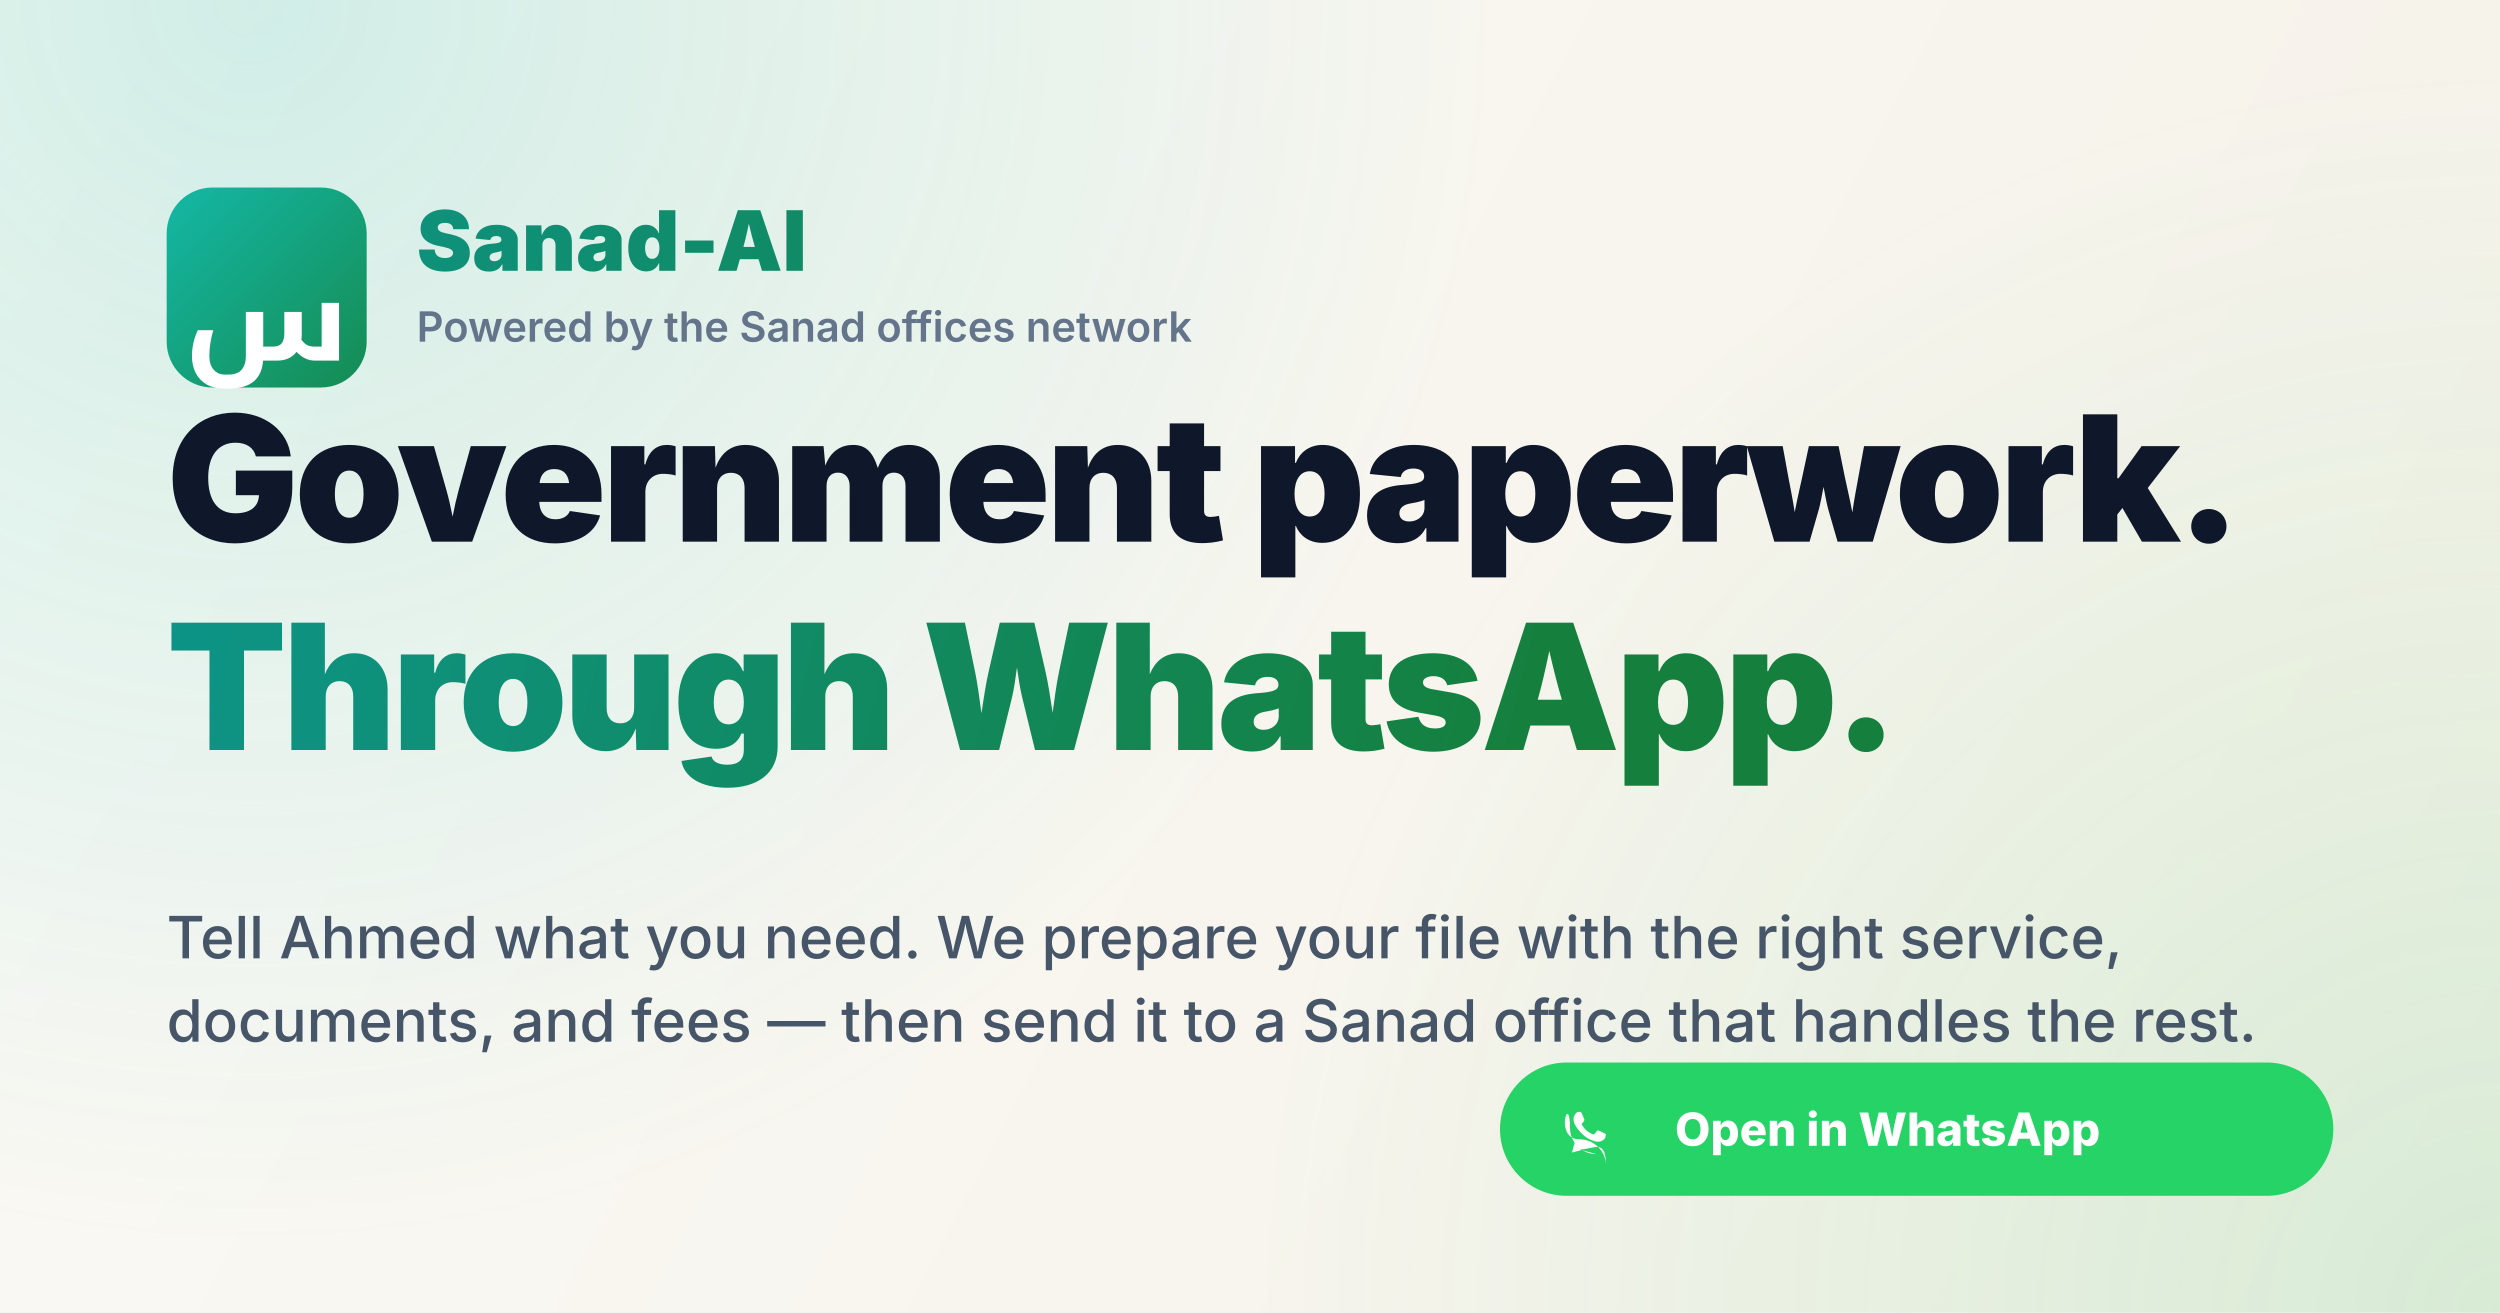
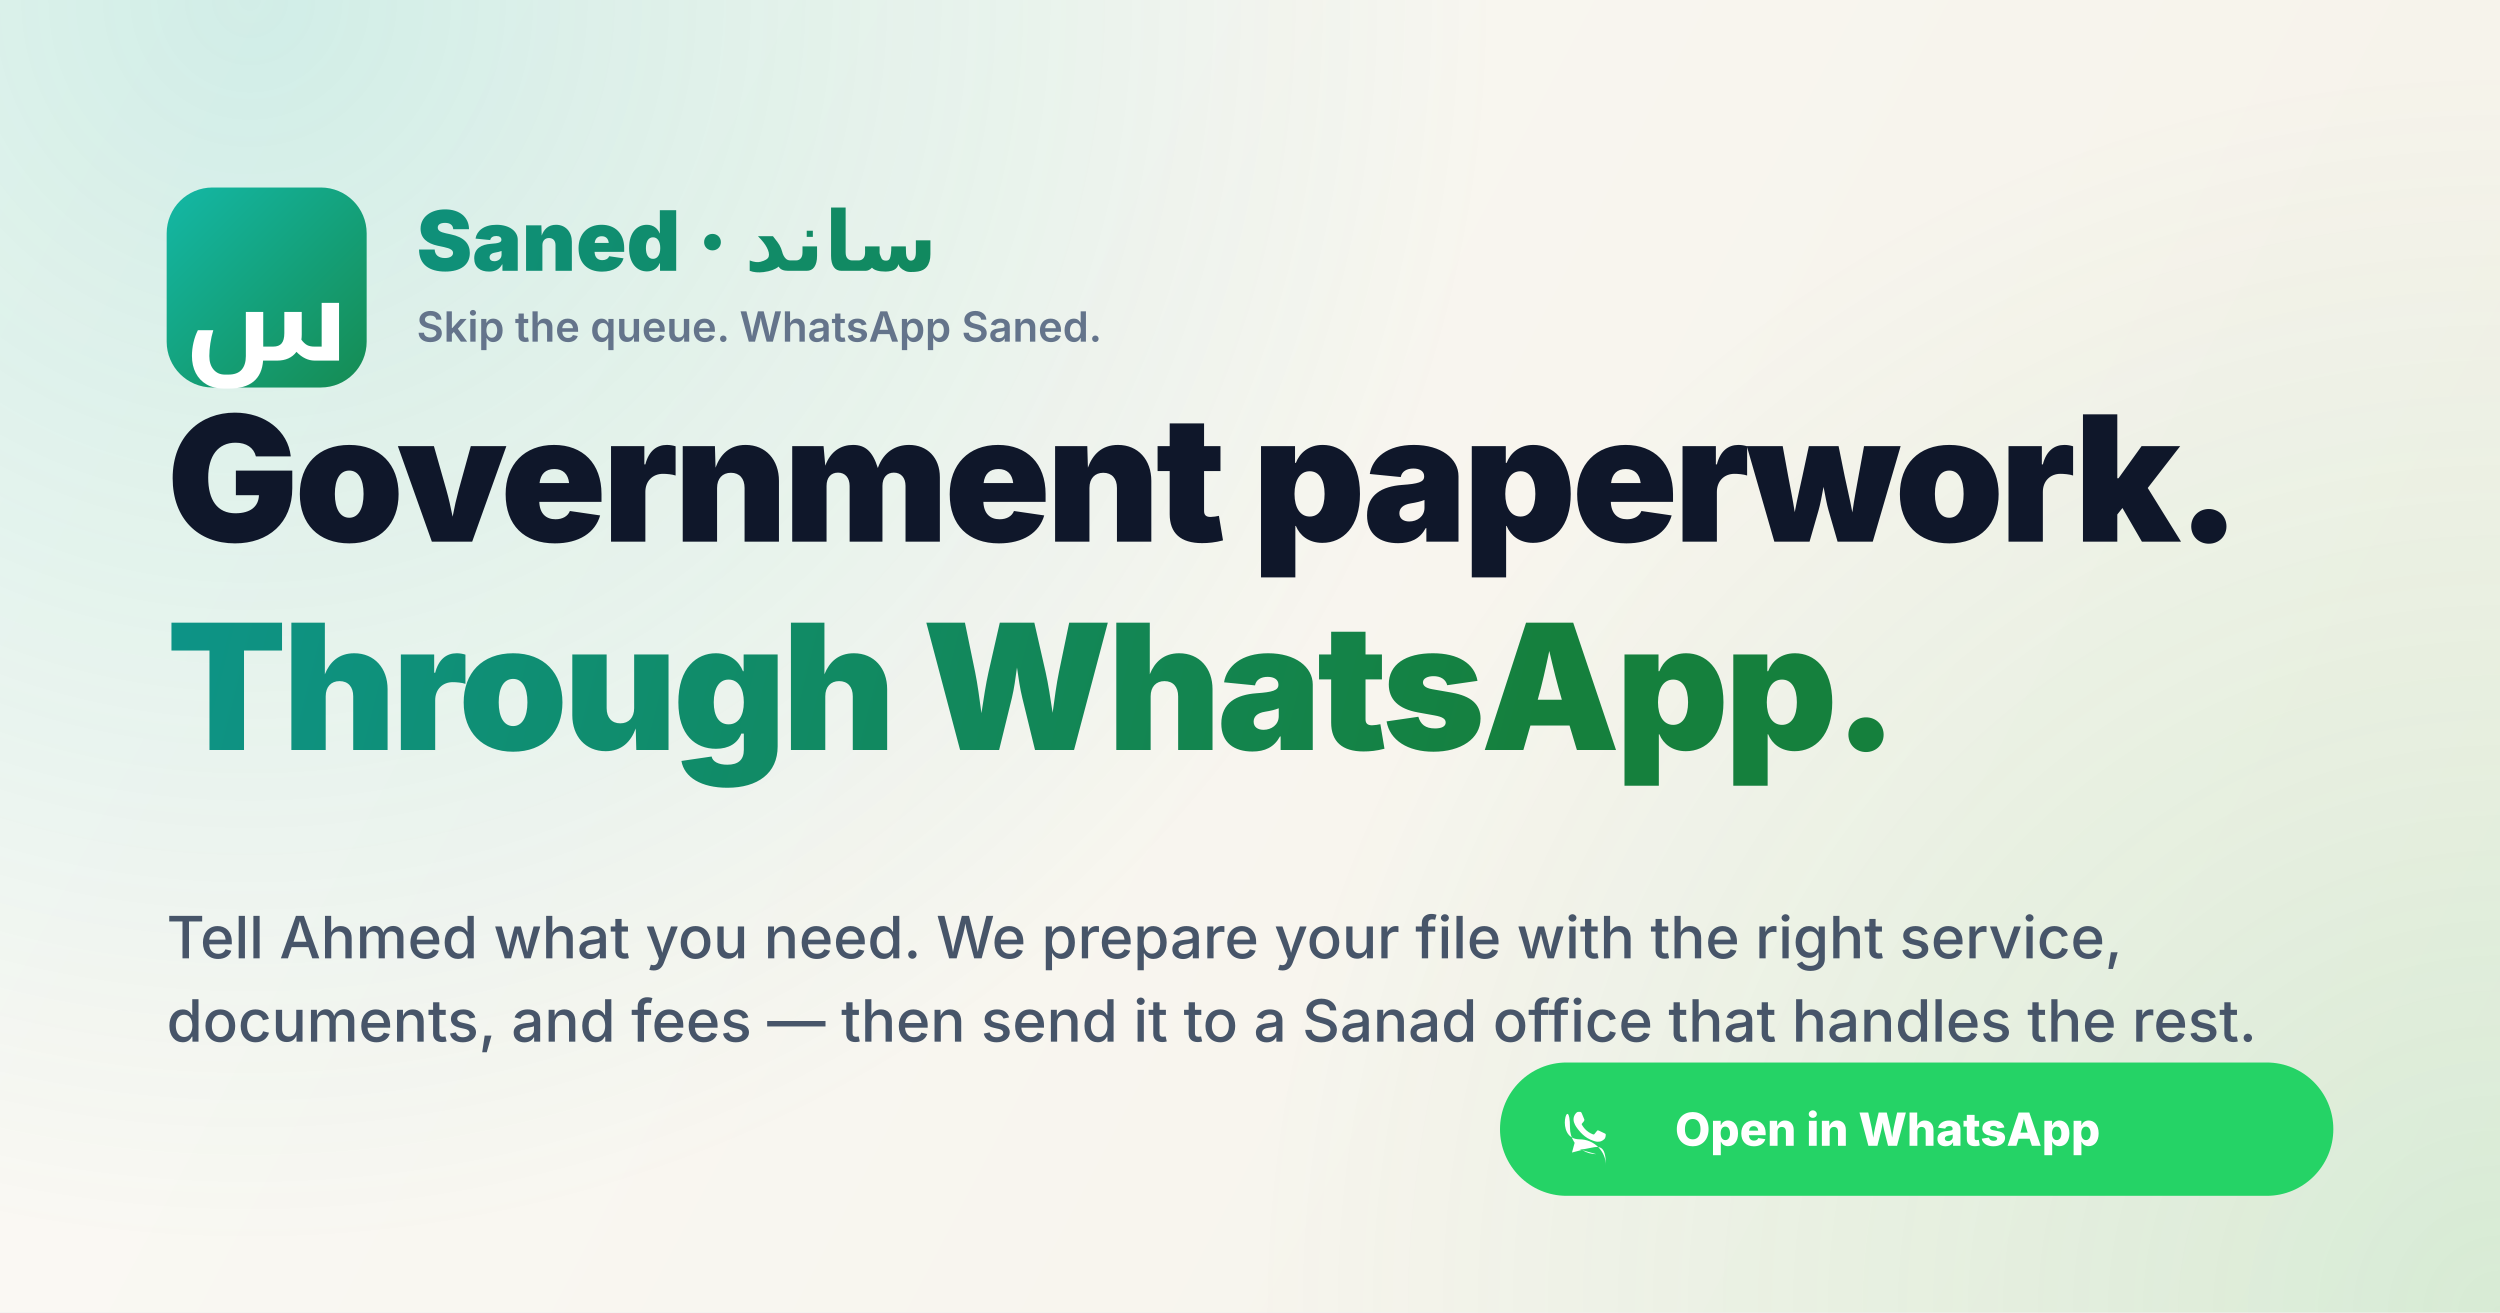
<svg xmlns="http://www.w3.org/2000/svg" viewBox="0 0 1200 630" fill="none">
  <defs>
    <linearGradient id="bg" x1="0" y1="0" x2="1200" y2="630" gradientUnits="userSpaceOnUse">
      <stop offset="0" stop-color="#fbfaf6" />
      <stop offset="1" stop-color="#f5f1e8" />
    </linearGradient>
    <linearGradient id="brand" x1="0" y1="0" x2="640" y2="160" gradientUnits="userSpaceOnUse">
      <stop offset="0" stop-color="#0d9488" />
      <stop offset="1" stop-color="#15803d" />
    </linearGradient>
    <linearGradient id="markGrad" x1="0" y1="0" x2="120" y2="120" gradientUnits="userSpaceOnUse">
      <stop offset="0" stop-color="#14b8a6" />
      <stop offset="1" stop-color="#15803d" />
    </linearGradient>
    <radialGradient id="halo1" cx="120" cy="0" r="600" gradientUnits="userSpaceOnUse">
      <stop offset="0" stop-color="#14b8a6" stop-opacity="0.18" />
      <stop offset="1" stop-color="#14b8a6" stop-opacity="0" />
    </radialGradient>
    <radialGradient id="halo2" cx="1200" cy="630" r="600" gradientUnits="userSpaceOnUse">
      <stop offset="0" stop-color="#22c55e" stop-opacity="0.14" />
      <stop offset="1" stop-color="#22c55e" stop-opacity="0" />
    </radialGradient>
  </defs>
  <rect width="1200" height="630" fill="url(#bg)" />
  <rect width="1200" height="630" fill="url(#halo1)" />
  <rect width="1200" height="630" fill="url(#halo2)" />
  <g transform="translate(80,90)">
    <rect width="96" height="96" rx="22" fill="url(#markGrad)" />
    <text x="48" y="58" text-anchor="middle" dominant-baseline="middle" font-family="'Noto Kufi Arabic','Segoe UI',sans-serif" font-weight="900" font-size="56" fill="#ffffff">س</text>
-     <text x="120" y="40" font-family="Inter, 'Segoe UI', sans-serif" font-weight="900" font-size="40" fill="url(#brand)">Sanad-AI</text>
-     <text x="120" y="74" font-family="Inter, 'Segoe UI', sans-serif" font-weight="600" font-size="20" fill="#64748b">Powered by the Sanad offices network</text>
+     <text x="120" y="40" font-family="Inter, 'Segoe UI', sans-serif" font-weight="900" font-size="40" fill="url(#brand)">Saned · ساند</text>
+     <text x="120" y="74" font-family="Inter, 'Segoe UI', sans-serif" font-weight="600" font-size="20" fill="#64748b">Skip the queue. WhatsApp Saned.</text>
  </g>
  <g transform="translate(80,260)">
    <text font-family="Inter, 'Segoe UI', sans-serif" font-weight="900" font-size="84" fill="#0f172a" letter-spacing="-2">
      <tspan x="0" y="0">Government paperwork.</tspan>
      <tspan x="0" y="100" fill="url(#brand)">Through WhatsApp.</tspan>
    </text>
    <text x="0" y="200" font-family="Inter, 'Segoe UI', sans-serif" font-weight="500" font-size="28" fill="#475569">
      Tell Ahmed what you need. We prepare your file with the right service,
    </text>
    <text x="0" y="240" font-family="Inter, 'Segoe UI', sans-serif" font-weight="500" font-size="28" fill="#475569">
      documents, and fees — then send it to a Sanad office that handles the rest.
    </text>
  </g>
  <g transform="translate(720,510)">
    <rect width="400" height="64" rx="32" fill="#25D366" />
    <g transform="translate(28,16)">
      <path d="M27.472 22.382c-.475-.238-2.812-1.387-3.247-1.546-.435-.158-.752-.237-1.07.237-.318.475-1.227 1.546-1.505 1.862-.277.317-.554.357-1.03.119-.475-.238-2.008-.74-3.823-2.36-1.412-1.26-2.366-2.818-2.643-3.293-.277-.475-.029-.732.208-.97.213-.213.475-.555.713-.832.238-.277.317-.475.475-.792.158-.317.08-.594-.04-.832-.119-.238-1.07-2.578-1.466-3.532-.387-.928-.78-.802-1.071-.817l-.913-.016c-.317 0-.832.119-1.267.594-.435.475-1.664 1.625-1.664 3.965 0 2.34 1.704 4.6 1.942 4.917.238.317 3.353 5.121 8.123 7.18 1.135.49 2.02.782 2.711.999 1.139.362 2.176.31 2.995.188.913-.136 2.812-1.15 3.21-2.26.396-1.111.396-2.063.277-2.26-.118-.198-.435-.317-.91-.555M22.804 35h-.006a15.79 15.79 0 0 1-8.05-2.205l-.578-.343-5.985 1.572 1.597-5.836-.376-.598a15.778 15.778 0 0 1-2.418-8.418C7-3-2.93 26.097 12.74 26.097c4.224 0 8.196 1.648 11.18 4.638a15.72 15.72 0 0 1 4.628 11.19C28.546 25.072 21.452 32.166 12.804 32.166" transform="scale(0.8)" fill="#ffffff" />
    </g>
    <text x="84" y="40" font-family="Inter, 'Segoe UI', sans-serif" font-weight="800" font-size="22" fill="#ffffff">Open in WhatsApp</text>
  </g>
</svg>
